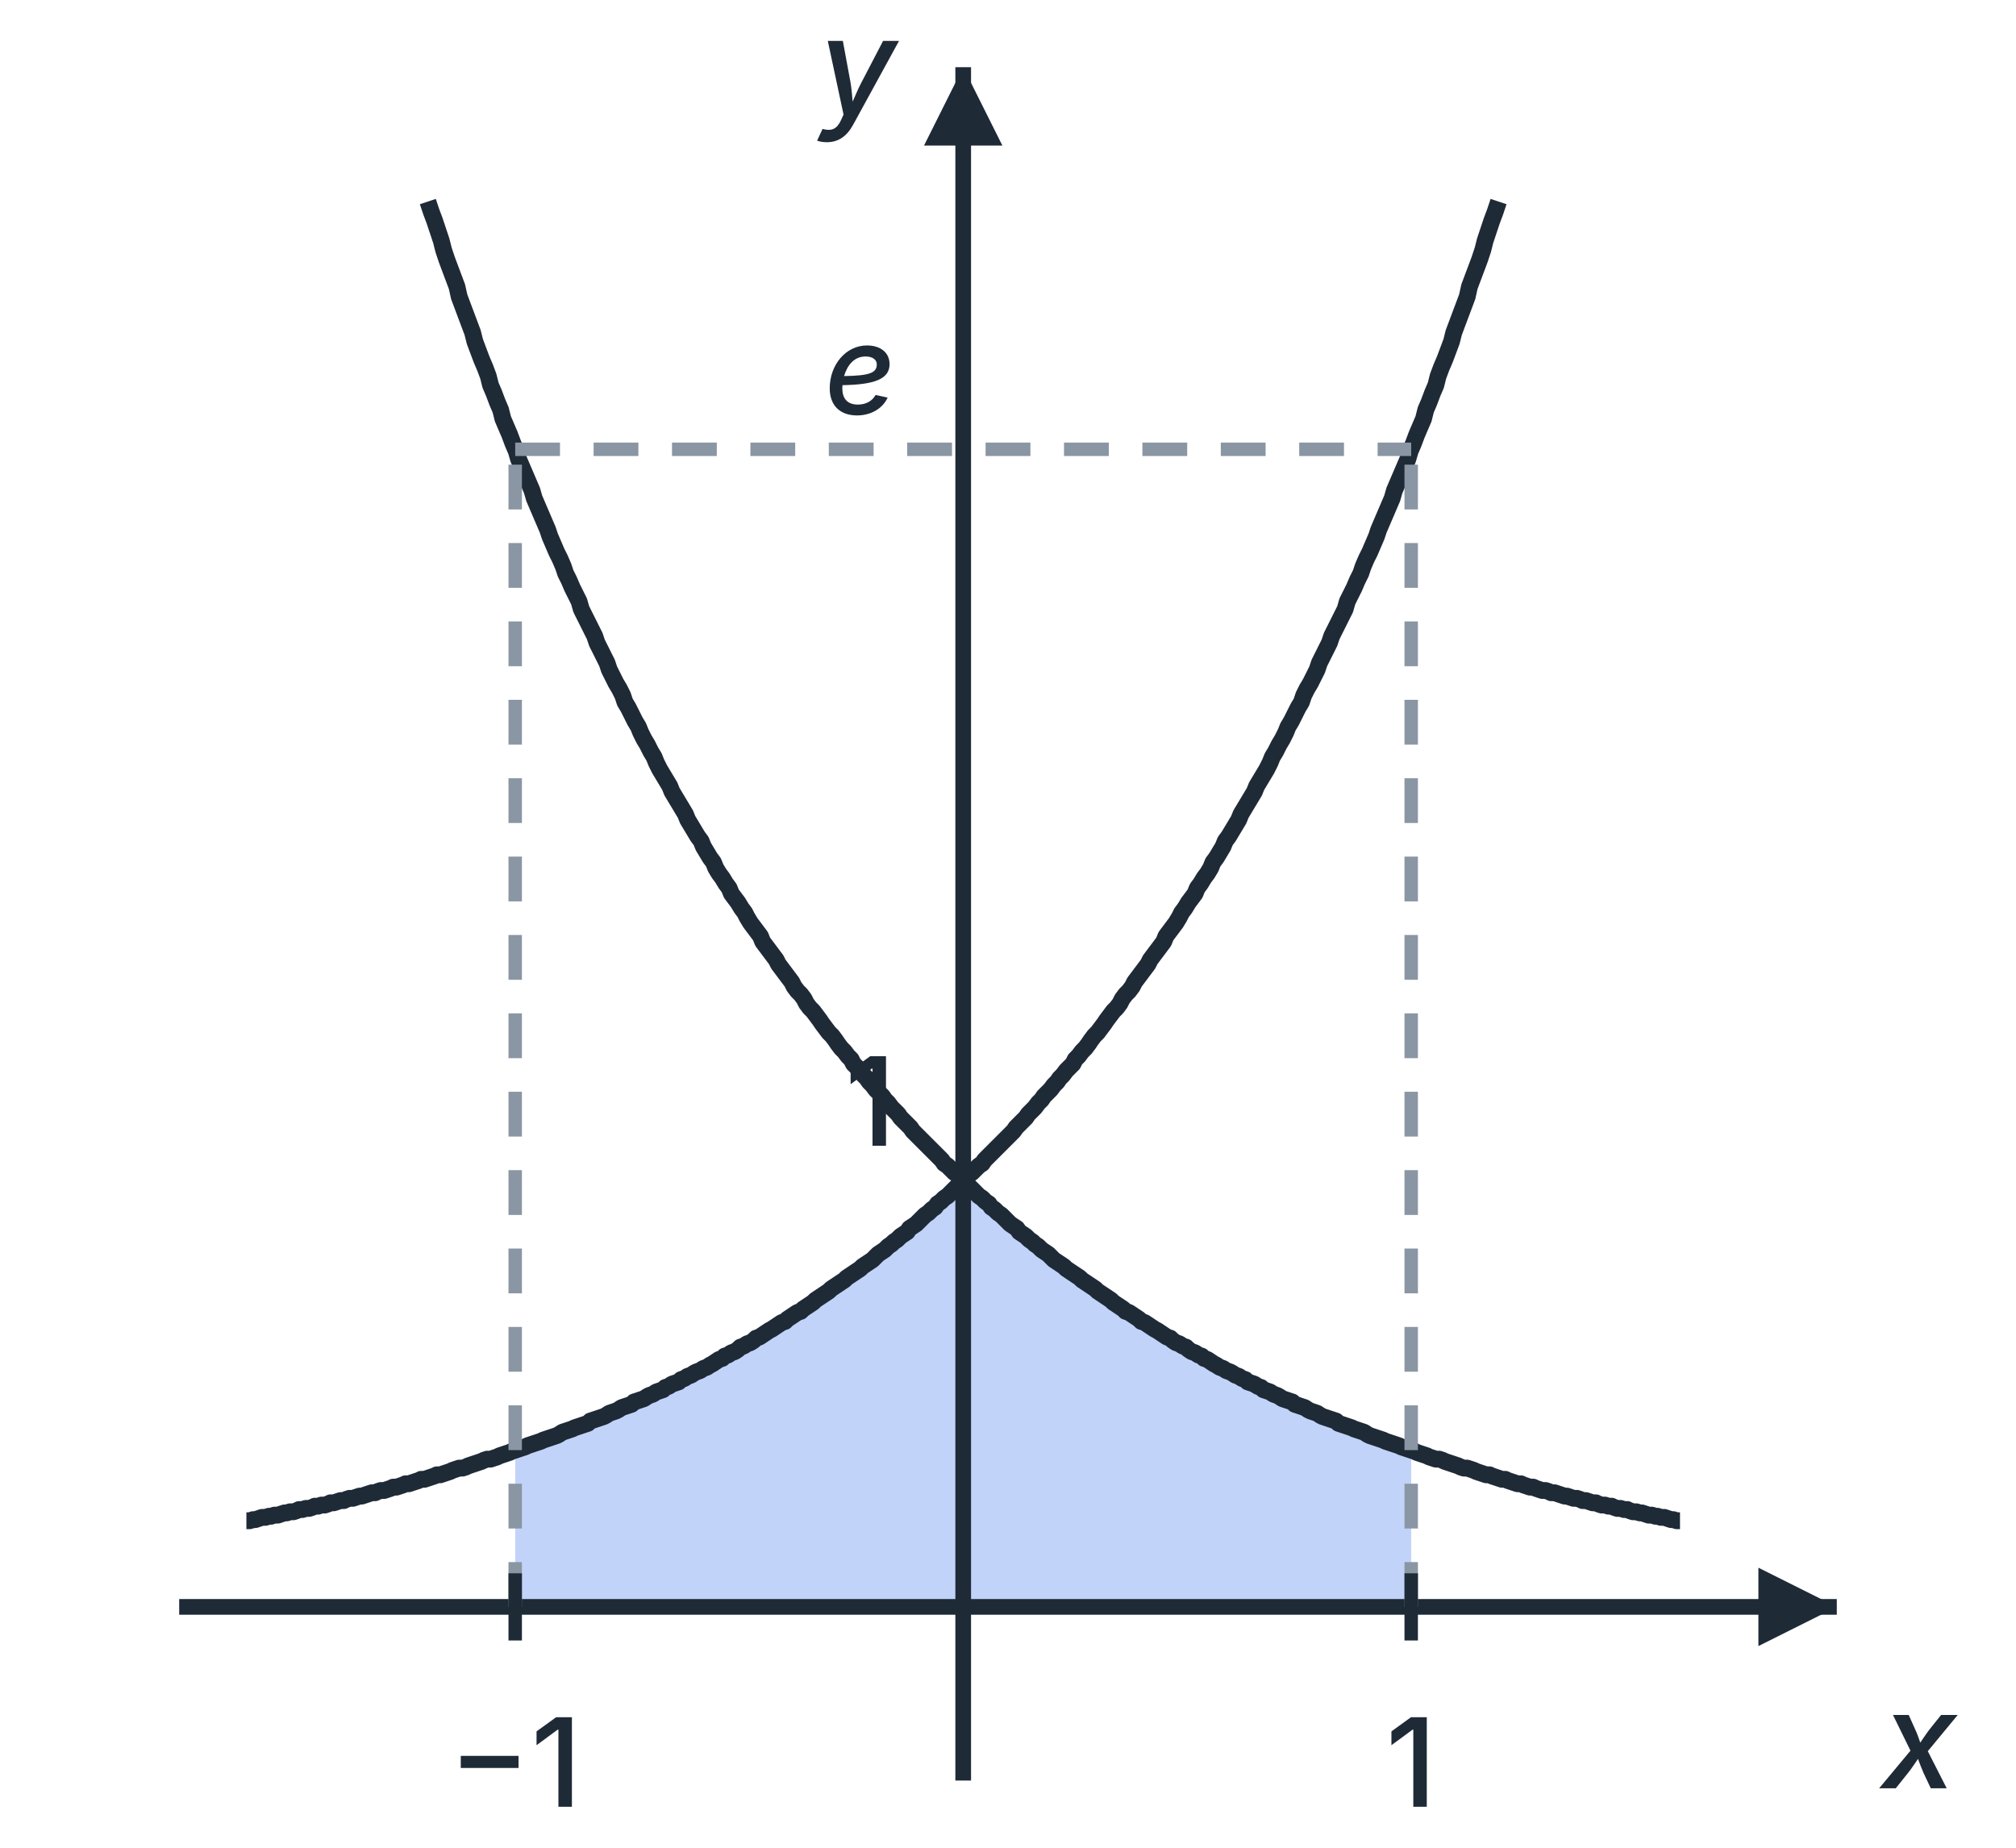
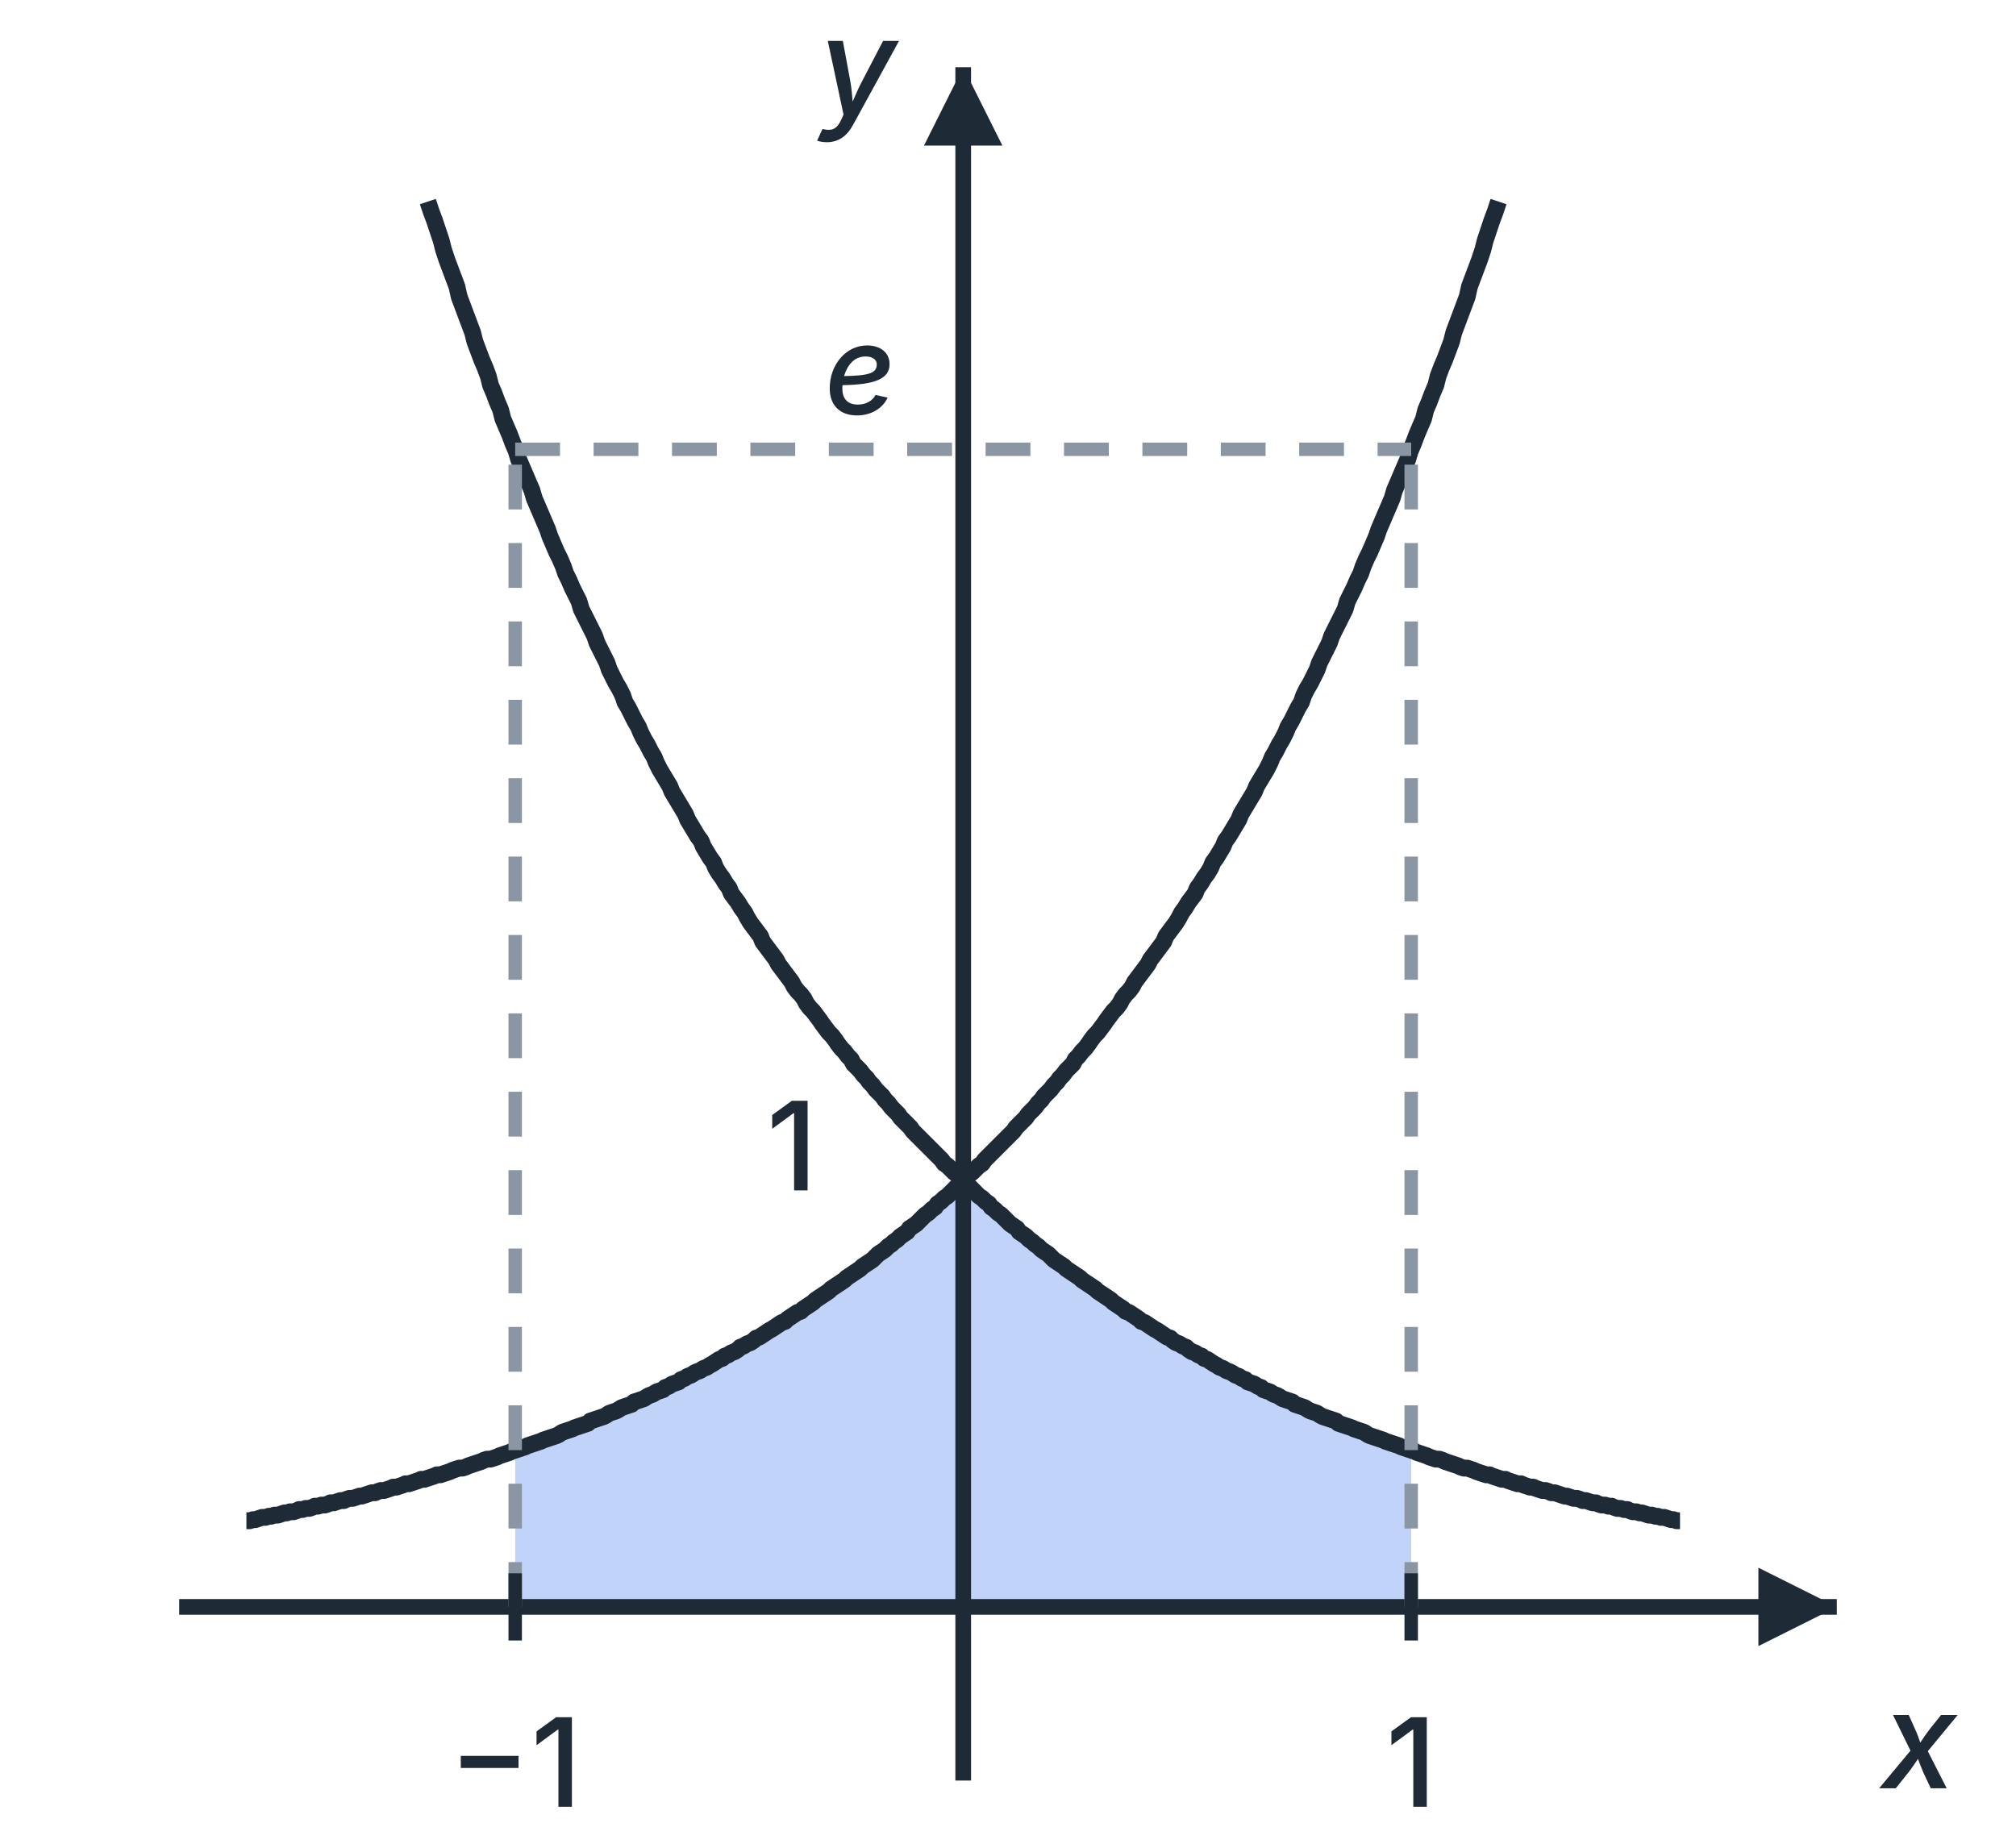
<svg xmlns="http://www.w3.org/2000/svg" viewBox="0 0 180 165" width="180" height="165" font-family="Inter, Arial, sans-serif">
  <polygon points="46.0,129.5 46.4,129.4 46.8,129.2 47.2,129.1 47.6,128.9 48.0,128.8 48.4,128.6 48.8,128.5 49.2,128.3 49.6,128.2 50.0,128.0 50.4,127.9 50.8,127.7 51.2,127.6 51.6,127.4 52.0,127.2 52.4,127.1 52.8,126.9 53.2,126.7 53.6,126.6 54.0,126.4 54.4,126.2 54.8,126.1 55.2,125.9 55.6,125.7 56.0,125.5 56.4,125.3 56.8,125.2 57.2,125.0 57.6,124.8 58.0,124.6 58.4,124.4 58.8,124.2 59.2,124.0 59.6,123.8 60.0,123.6 60.4,123.4 60.8,123.2 61.2,123.0 61.6,122.8 62.0,122.6 62.4,122.4 62.8,122.2 63.2,122.0 63.6,121.8 64.0,121.6 64.4,121.3 64.8,121.1 65.2,120.9 65.6,120.7 66.0,120.4 66.4,120.2 66.8,120.0 67.2,119.7 67.6,119.5 68.0,119.2 68.4,119.0 68.8,118.8 69.2,118.5 69.6,118.3 70.0,118.0 70.4,117.7 70.8,117.5 71.2,117.2 71.6,117.0 72.0,116.7 72.4,116.4 72.8,116.2 73.2,115.9 73.6,115.6 74.0,115.3 74.4,115.0 74.8,114.8 75.2,114.5 75.6,114.2 76.0,113.9 76.4,113.6 76.8,113.3 77.2,113.0 77.6,112.7 78.0,112.4 78.4,112.0 78.8,111.7 79.2,111.4 79.6,111.1 80.0,110.8 80.4,110.4 80.8,110.1 81.2,109.8 81.6,109.4 82.0,109.1 82.4,108.7 82.8,108.4 83.2,108.0 83.6,107.7 84.0,107.3 84.4,107.0 84.8,106.6 85.2,106.2 85.6,105.8 86.0,105.5 86.4,105.8 86.8,106.2 87.2,106.6 87.6,107.0 88.0,107.3 88.4,107.7 88.8,108.0 89.2,108.4 89.6,108.7 90.0,109.1 90.4,109.4 90.8,109.8 91.2,110.1 91.6,110.4 92.0,110.8 92.4,111.1 92.8,111.4 93.2,111.7 93.6,112.0 94.0,112.4 94.4,112.7 94.8,113.0 95.2,113.3 95.6,113.6 96.0,113.9 96.4,114.2 96.8,114.5 97.2,114.8 97.6,115.0 98.0,115.3 98.4,115.6 98.8,115.9 99.2,116.2 99.6,116.4 100.0,116.7 100.4,117.0 100.8,117.2 101.2,117.5 101.6,117.7 102.0,118.0 102.4,118.3 102.8,118.5 103.2,118.8 103.6,119.0 104.0,119.2 104.4,119.5 104.8,119.7 105.2,120.0 105.6,120.2 106.0,120.4 106.4,120.7 106.8,120.9 107.2,121.1 107.6,121.3 108.0,121.6 108.4,121.8 108.8,122.0 109.2,122.2 109.6,122.4 110.0,122.6 110.4,122.8 110.8,123.0 111.2,123.2 111.6,123.4 112.0,123.6 112.4,123.8 112.8,124.0 113.2,124.2 113.6,124.4 114.0,124.6 114.4,124.8 114.8,125.0 115.2,125.2 115.6,125.3 116.0,125.5 116.4,125.7 116.8,125.9 117.2,126.1 117.6,126.2 118.0,126.4 118.4,126.6 118.8,126.7 119.2,126.9 119.6,127.1 120.0,127.2 120.4,127.4 120.8,127.6 121.2,127.7 121.6,127.9 122.0,128.0 122.4,128.2 122.8,128.3 123.2,128.5 123.6,128.6 124.0,128.8 124.4,128.9 124.8,129.1 125.2,129.2 125.6,129.4 126.0,129.5 126.0,143.5 125.6,143.5 125.2,143.5 124.8,143.5 124.4,143.5 124.0,143.5 123.6,143.5 123.2,143.5 122.8,143.5 122.4,143.5 122.0,143.5 121.6,143.5 121.2,143.5 120.8,143.5 120.4,143.5 120.0,143.5 119.6,143.5 119.2,143.5 118.8,143.5 118.4,143.5 118.0,143.5 117.6,143.5 117.2,143.5 116.8,143.5 116.4,143.5 116.0,143.5 115.6,143.5 115.2,143.5 114.8,143.5 114.4,143.5 114.0,143.5 113.6,143.5 113.2,143.5 112.8,143.5 112.4,143.5 112.0,143.5 111.6,143.5 111.2,143.5 110.8,143.5 110.4,143.5 110.0,143.5 109.6,143.5 109.2,143.5 108.8,143.5 108.4,143.5 108.0,143.5 107.6,143.5 107.2,143.5 106.8,143.5 106.4,143.5 106.0,143.5 105.6,143.5 105.2,143.5 104.8,143.5 104.4,143.5 104.0,143.5 103.6,143.5 103.2,143.5 102.8,143.5 102.4,143.5 102.0,143.5 101.6,143.5 101.2,143.5 100.8,143.5 100.4,143.5 100.0,143.5 99.6,143.5 99.2,143.5 98.8,143.5 98.4,143.5 98.0,143.5 97.6,143.5 97.2,143.5 96.8,143.5 96.4,143.5 96.0,143.5 95.6,143.5 95.2,143.5 94.8,143.5 94.4,143.5 94.0,143.5 93.6,143.5 93.2,143.5 92.8,143.5 92.4,143.5 92.0,143.5 91.6,143.5 91.2,143.5 90.8,143.5 90.4,143.5 90.0,143.5 89.6,143.5 89.2,143.5 88.8,143.5 88.4,143.5 88.0,143.5 87.6,143.5 87.2,143.5 86.8,143.5 86.4,143.5 86.0,143.5 85.6,143.5 85.2,143.5 84.8,143.5 84.4,143.5 84.0,143.5 83.6,143.5 83.2,143.5 82.8,143.5 82.4,143.5 82.0,143.5 81.6,143.5 81.2,143.5 80.8,143.5 80.4,143.5 80.0,143.5 79.6,143.5 79.2,143.5 78.8,143.5 78.4,143.5 78.0,143.5 77.6,143.5 77.2,143.5 76.8,143.5 76.4,143.5 76.0,143.5 75.6,143.5 75.2,143.5 74.8,143.5 74.4,143.5 74.0,143.5 73.6,143.5 73.2,143.5 72.8,143.5 72.4,143.5 72.0,143.5 71.6,143.5 71.2,143.5 70.8,143.5 70.4,143.5 70.0,143.5 69.6,143.5 69.2,143.5 68.8,143.5 68.4,143.5 68.0,143.5 67.6,143.5 67.2,143.5 66.8,143.5 66.4,143.5 66.0,143.5 65.6,143.5 65.2,143.5 64.8,143.5 64.4,143.5 64.0,143.5 63.6,143.5 63.2,143.5 62.8,143.5 62.4,143.5 62.0,143.5 61.6,143.5 61.2,143.5 60.8,143.5 60.4,143.5 60.0,143.5 59.6,143.5 59.2,143.5 58.8,143.5 58.4,143.5 58.0,143.5 57.6,143.5 57.2,143.5 56.8,143.5 56.4,143.5 56.0,143.5 55.6,143.5 55.2,143.5 54.8,143.5 54.4,143.5 54.0,143.5 53.6,143.5 53.2,143.5 52.8,143.5 52.4,143.5 52.0,143.5 51.6,143.5 51.2,143.5 50.8,143.5 50.4,143.5 50.0,143.5 49.6,143.5 49.2,143.5 48.8,143.5 48.4,143.5 48.0,143.5 47.6,143.5 47.2,143.5 46.8,143.5 46.4,143.5 46.0,143.5" fill="#2563eb" fill-opacity="0.28" stroke="none" />
  <line x1="16.0" y1="143.493" x2="164.0" y2="143.493" stroke="#1f2a37" stroke-width="1.4" />
  <path d="M164.0,143.493 l-7,-3.5 v7 z" fill="#1f2a37" />
  <line x1="86.0" y1="159.0" x2="86.0" y2="6.0" stroke="#1f2a37" stroke-width="1.4" />
  <path d="M86.0,6.0 l-3.5,7 h7 z" fill="#1f2a37" />
  <text x="168.0" y="159.693" text-anchor="start" font-size="12" fill="#1f2a37" font-weight="500" font-style="italic">x</text>
  <text x="80.0" y="10.2" text-anchor="end" font-size="12" fill="#1f2a37" font-weight="500" font-style="italic">y</text>
  <polyline points="22.0,135.8 22.3,135.8 22.6,135.7 22.8,135.7 23.1,135.6 23.4,135.5 23.7,135.5 24.0,135.4 24.2,135.4 24.5,135.3 24.8,135.3 25.1,135.2 25.4,135.1 25.6,135.1 25.9,135.0 26.2,135.0 26.5,134.9 26.7,134.8 27.0,134.8 27.3,134.7 27.6,134.7 27.9,134.6 28.1,134.5 28.4,134.5 28.7,134.4 29.0,134.4 29.3,134.3 29.5,134.2 29.8,134.2 30.1,134.1 30.4,134.0 30.7,134.0 30.9,133.9 31.2,133.8 31.5,133.8 31.8,133.7 32.1,133.6 32.3,133.6 32.6,133.5 32.9,133.4 33.2,133.3 33.5,133.3 33.7,133.2 34.0,133.1 34.3,133.1 34.6,133.0 34.9,132.9 35.1,132.8 35.4,132.8 35.7,132.7 36.0,132.6 36.2,132.5 36.5,132.5 36.8,132.4 37.1,132.3 37.4,132.2 37.6,132.1 37.9,132.1 38.2,132.0 38.5,131.9 38.8,131.8 39.0,131.7 39.3,131.7 39.6,131.6 39.9,131.5 40.2,131.4 40.4,131.3 40.7,131.2 41.0,131.1 41.3,131.1 41.6,131.0 41.8,130.9 42.1,130.8 42.4,130.7 42.7,130.6 43.0,130.5 43.2,130.4 43.5,130.3 43.8,130.3 44.1,130.2 44.4,130.1 44.6,130.0 44.9,129.9 45.2,129.8 45.5,129.7 45.7,129.6 46.0,129.5 46.3,129.4 46.6,129.3 46.9,129.2 47.1,129.1 47.4,129.0 47.7,128.9 48.0,128.8 48.3,128.7 48.5,128.6 48.8,128.5 49.1,128.4 49.4,128.3 49.7,128.2 49.9,128.1 50.2,127.9 50.5,127.8 50.8,127.7 51.1,127.6 51.3,127.5 51.6,127.4 51.9,127.3 52.2,127.2 52.5,127.1 52.7,126.9 53.0,126.8 53.3,126.7 53.6,126.6 53.9,126.5 54.1,126.4 54.4,126.2 54.7,126.1 55.0,126.0 55.2,125.9 55.5,125.7 55.8,125.6 56.1,125.5 56.4,125.4 56.6,125.2 56.9,125.1 57.2,125.0 57.5,124.9 57.8,124.7 58.0,124.6 58.3,124.5 58.6,124.3 58.9,124.2 59.2,124.1 59.4,123.9 59.7,123.8 60.0,123.6 60.3,123.5 60.6,123.4 60.8,123.2 61.1,123.1 61.4,122.9 61.7,122.8 62.0,122.6 62.2,122.5 62.5,122.4 62.8,122.2 63.1,122.1 63.4,121.9 63.6,121.8 63.9,121.6 64.2,121.4 64.5,121.3 64.7,121.1 65.0,121.0 65.3,120.8 65.6,120.7 65.9,120.5 66.1,120.3 66.4,120.2 66.7,120.0 67.0,119.9 67.3,119.7 67.5,119.5 67.8,119.4 68.1,119.2 68.4,119.0 68.7,118.8 68.9,118.7 69.2,118.5 69.5,118.3 69.8,118.1 70.1,118.0 70.3,117.8 70.6,117.6 70.9,117.4 71.2,117.2 71.5,117.1 71.7,116.9 72.0,116.7 72.3,116.5 72.6,116.3 72.8,116.1 73.1,115.9 73.4,115.7 73.7,115.5 74.0,115.3 74.2,115.1 74.5,114.9 74.8,114.7 75.1,114.5 75.4,114.3 75.6,114.1 75.9,113.9 76.2,113.7 76.5,113.5 76.8,113.3 77.0,113.1 77.3,112.9 77.6,112.7 77.9,112.5 78.2,112.2 78.4,112.0 78.7,111.8 79.0,111.6 79.3,111.3 79.6,111.1 79.8,110.9 80.1,110.7 80.4,110.4 80.7,110.2 81.0,110.0 81.2,109.7 81.5,109.5 81.8,109.3 82.1,109.0 82.3,108.8 82.6,108.5 82.9,108.3 83.2,108.0 83.5,107.8 83.7,107.5 84.0,107.3 84.3,107.0 84.6,106.8 84.9,106.5 85.1,106.3 85.4,106.0 85.7,105.7 86.0,105.5 86.3,105.2 86.5,104.9 86.8,104.7 87.1,104.4 87.4,104.1 87.7,103.9 87.9,103.6 88.2,103.3 88.5,103.0 88.8,102.7 89.1,102.4 89.3,102.2 89.6,101.9 89.9,101.6 90.2,101.3 90.5,101.0 90.7,100.7 91.0,100.4 91.3,100.1 91.6,99.8 91.8,99.5 92.1,99.2 92.4,98.9 92.7,98.5 93.0,98.2 93.2,97.9 93.5,97.6 93.8,97.3 94.1,96.9 94.4,96.6 94.6,96.3 94.9,96.0 95.2,95.6 95.5,95.3 95.8,95.0 96.0,94.6 96.3,94.3 96.6,93.9 96.9,93.6 97.2,93.2 97.4,92.9 97.7,92.5 98.0,92.2 98.3,91.8 98.6,91.4 98.8,91.1 99.1,90.7 99.4,90.3 99.7,90.0 100.0,89.6 100.2,89.2 100.5,88.8 100.8,88.5 101.1,88.1 101.3,87.7 101.6,87.3 101.9,86.9 102.2,86.5 102.5,86.1 102.7,85.7 103.0,85.3 103.3,84.9 103.6,84.5 103.9,84.1 104.1,83.6 104.4,83.2 104.7,82.8 105.0,82.4 105.3,81.9 105.5,81.5 105.8,81.1 106.1,80.6 106.4,80.2 106.7,79.8 106.9,79.3 107.2,78.9 107.5,78.4 107.8,78.0 108.1,77.5 108.3,77.0 108.6,76.6 108.9,76.1 109.2,75.6 109.4,75.1 109.7,74.7 110.0,74.2 110.3,73.7 110.6,73.2 110.8,72.7 111.1,72.2 111.4,71.7 111.7,71.2 112.0,70.7 112.2,70.2 112.5,69.7 112.8,69.2 113.1,68.7 113.4,68.1 113.6,67.6 113.9,67.1 114.2,66.5 114.5,66.0 114.8,65.4 115.0,64.9 115.3,64.4 115.6,63.8 115.9,63.2 116.2,62.7 116.4,62.1 116.7,61.5 117.0,61.0 117.3,60.4 117.6,59.8 117.8,59.2 118.1,58.6 118.4,58.0 118.7,57.4 118.9,56.8 119.2,56.2 119.5,55.6 119.8,55.0 120.1,54.4 120.3,53.7 120.6,53.1 120.9,52.5 121.2,51.8 121.5,51.2 121.7,50.6 122.0,49.9 122.3,49.3 122.6,48.6 122.9,47.9 123.1,47.3 123.4,46.6 123.7,45.9 124.0,45.2 124.3,44.5 124.5,43.8 124.8,43.1 125.1,42.4 125.4,41.7 125.7,41.0 125.9,40.3 126.2,39.6 126.5,38.8 126.8,38.1 127.1,37.4 127.3,36.6 127.6,35.9 127.9,35.1 128.2,34.4 128.4,33.6 128.7,32.8 129.0,32.1 129.3,31.3 129.6,30.5 129.8,29.7 130.1,28.9 130.4,28.1 130.7,27.3 131.0,26.5 131.2,25.6 131.5,24.8 131.8,24.0 132.1,23.2 132.4,22.3 132.6,21.5 132.9,20.6 133.2,19.7 133.5,18.9 133.8,18.0" fill="none" stroke="#1f2a37" stroke-width="1.5" stroke-linejoin="round" />
  <polyline points="38.2,18.0 38.5,18.9 38.8,19.7 39.1,20.6 39.4,21.5 39.6,22.3 39.9,23.2 40.2,24.0 40.5,24.8 40.8,25.6 41.0,26.5 41.3,27.3 41.6,28.1 41.9,28.9 42.2,29.7 42.4,30.5 42.7,31.3 43.0,32.1 43.3,32.8 43.6,33.6 43.8,34.4 44.1,35.1 44.4,35.9 44.7,36.6 44.9,37.4 45.2,38.1 45.5,38.8 45.8,39.6 46.1,40.3 46.3,41.0 46.6,41.7 46.9,42.4 47.2,43.1 47.5,43.8 47.7,44.5 48.0,45.2 48.3,45.9 48.6,46.6 48.9,47.3 49.1,47.9 49.4,48.6 49.7,49.3 50.0,49.9 50.3,50.6 50.5,51.2 50.8,51.8 51.1,52.5 51.4,53.1 51.7,53.7 51.9,54.4 52.2,55.0 52.5,55.6 52.8,56.2 53.1,56.8 53.3,57.4 53.6,58.0 53.9,58.6 54.2,59.2 54.4,59.8 54.7,60.4 55.0,61.0 55.3,61.5 55.6,62.1 55.8,62.7 56.1,63.2 56.4,63.8 56.7,64.4 57.0,64.9 57.2,65.4 57.5,66.0 57.8,66.5 58.1,67.1 58.4,67.6 58.6,68.1 58.9,68.7 59.2,69.2 59.5,69.7 59.8,70.2 60.0,70.7 60.3,71.2 60.6,71.7 60.9,72.2 61.2,72.7 61.4,73.2 61.7,73.7 62.0,74.2 62.3,74.7 62.6,75.1 62.8,75.6 63.1,76.1 63.4,76.6 63.7,77.0 63.9,77.5 64.2,78.0 64.5,78.4 64.8,78.9 65.1,79.3 65.3,79.8 65.6,80.2 65.9,80.6 66.2,81.1 66.5,81.5 66.7,81.9 67.0,82.4 67.3,82.8 67.6,83.2 67.9,83.6 68.1,84.1 68.4,84.5 68.7,84.9 69.0,85.3 69.3,85.7 69.5,86.1 69.8,86.5 70.1,86.9 70.4,87.3 70.7,87.7 70.9,88.1 71.2,88.5 71.5,88.8 71.8,89.2 72.0,89.6 72.3,90.0 72.6,90.3 72.9,90.7 73.2,91.1 73.4,91.4 73.7,91.8 74.0,92.2 74.3,92.5 74.6,92.9 74.8,93.2 75.1,93.6 75.4,93.9 75.7,94.3 76.0,94.6 76.2,95.0 76.5,95.3 76.8,95.6 77.1,96.0 77.4,96.3 77.6,96.6 77.9,96.9 78.2,97.3 78.5,97.6 78.8,97.9 79.0,98.2 79.3,98.5 79.6,98.9 79.9,99.2 80.2,99.5 80.4,99.8 80.7,100.1 81.0,100.4 81.3,100.7 81.5,101.0 81.8,101.3 82.1,101.6 82.4,101.9 82.7,102.2 82.9,102.4 83.2,102.7 83.5,103.0 83.8,103.3 84.1,103.6 84.3,103.9 84.6,104.1 84.9,104.4 85.2,104.7 85.5,104.9 85.7,105.2 86.0,105.5 86.3,105.7 86.6,106.0 86.9,106.3 87.1,106.5 87.4,106.8 87.7,107.0 88.0,107.3 88.3,107.5 88.5,107.8 88.8,108.0 89.1,108.3 89.4,108.5 89.7,108.8 89.9,109.0 90.2,109.3 90.5,109.5 90.8,109.7 91.0,110.0 91.3,110.2 91.6,110.4 91.9,110.7 92.2,110.9 92.4,111.1 92.7,111.3 93.0,111.6 93.3,111.8 93.6,112.0 93.8,112.2 94.1,112.5 94.4,112.7 94.7,112.9 95.0,113.1 95.2,113.3 95.5,113.5 95.8,113.7 96.1,113.9 96.4,114.1 96.6,114.3 96.9,114.5 97.2,114.7 97.5,114.9 97.8,115.1 98.0,115.3 98.3,115.5 98.6,115.7 98.9,115.9 99.2,116.1 99.4,116.3 99.7,116.5 100.0,116.7 100.3,116.9 100.5,117.1 100.8,117.2 101.1,117.4 101.4,117.6 101.7,117.8 101.9,118.0 102.2,118.1 102.5,118.3 102.8,118.5 103.1,118.7 103.3,118.8 103.6,119.0 103.9,119.2 104.2,119.4 104.5,119.5 104.7,119.7 105.0,119.9 105.3,120.0 105.6,120.2 105.9,120.3 106.1,120.5 106.4,120.7 106.7,120.8 107.0,121.0 107.3,121.1 107.5,121.3 107.8,121.4 108.1,121.6 108.4,121.8 108.6,121.9 108.9,122.1 109.2,122.2 109.5,122.4 109.8,122.5 110.0,122.6 110.3,122.8 110.6,122.9 110.9,123.1 111.2,123.2 111.4,123.4 111.7,123.5 112.0,123.6 112.3,123.8 112.6,123.9 112.8,124.1 113.1,124.2 113.4,124.3 113.7,124.5 114.0,124.6 114.2,124.7 114.5,124.9 114.8,125.0 115.1,125.1 115.4,125.2 115.6,125.4 115.9,125.5 116.2,125.6 116.5,125.7 116.8,125.9 117.0,126.0 117.3,126.1 117.6,126.2 117.9,126.4 118.1,126.5 118.4,126.6 118.7,126.7 119.0,126.8 119.3,126.9 119.5,127.1 119.8,127.2 120.1,127.3 120.4,127.4 120.7,127.5 120.9,127.6 121.2,127.7 121.5,127.8 121.8,127.9 122.1,128.1 122.3,128.2 122.6,128.3 122.9,128.4 123.2,128.5 123.5,128.6 123.7,128.7 124.0,128.8 124.3,128.9 124.6,129.0 124.9,129.1 125.1,129.2 125.4,129.3 125.7,129.4 126.0,129.5 126.3,129.6 126.5,129.7 126.8,129.8 127.1,129.9 127.4,130.0 127.6,130.1 127.9,130.2 128.2,130.3 128.5,130.3 128.8,130.4 129.0,130.5 129.3,130.6 129.6,130.7 129.9,130.8 130.2,130.9 130.4,131.0 130.7,131.1 131.0,131.1 131.3,131.2 131.6,131.3 131.8,131.4 132.1,131.5 132.4,131.6 132.7,131.7 133.0,131.7 133.2,131.8 133.5,131.9 133.8,132.0 134.1,132.1 134.4,132.1 134.6,132.2 134.9,132.3 135.2,132.4 135.5,132.5 135.8,132.5 136.0,132.6 136.3,132.7 136.6,132.8 136.9,132.8 137.1,132.9 137.4,133.0 137.7,133.1 138.0,133.1 138.3,133.2 138.5,133.3 138.8,133.3 139.1,133.4 139.4,133.5 139.7,133.6 139.9,133.6 140.2,133.7 140.5,133.8 140.8,133.8 141.1,133.9 141.3,134.0 141.6,134.0 141.9,134.1 142.2,134.2 142.5,134.2 142.7,134.3 143.0,134.4 143.3,134.4 143.6,134.5 143.9,134.5 144.1,134.6 144.4,134.7 144.7,134.7 145.0,134.8 145.3,134.8 145.5,134.9 145.8,135.0 146.1,135.0 146.4,135.1 146.6,135.1 146.9,135.2 147.2,135.3 147.5,135.3 147.8,135.4 148.0,135.4 148.3,135.5 148.6,135.5 148.9,135.6 149.2,135.7 149.4,135.7 149.7,135.8 150.0,135.8" fill="none" stroke="#1f2a37" stroke-width="1.5" stroke-linejoin="round" />
  <line x1="46.0" y1="143.493" x2="46.0" y2="40.122" stroke="#8a96a3" stroke-width="1.2" stroke-dasharray="4 3" />
  <line x1="126.0" y1="143.493" x2="126.0" y2="40.122" stroke="#8a96a3" stroke-width="1.2" stroke-dasharray="4 3" />
  <line x1="46.0" y1="40.122" x2="126.0" y2="40.122" stroke="#8a96a3" stroke-width="1.2" stroke-dasharray="4 3" />
  <line x1="46.0" y1="140.493" x2="46.0" y2="146.493" stroke="#1f2a37" stroke-width="1.2" />
+   <line x1="126.0" y1="140.493" x2="126.0" y2="146.493" stroke="#1f2a37" stroke-width="1.2" />
  <text x="46.0" y="161.343" text-anchor="middle" font-size="11" fill="#1f2a37" font-weight="500">−1</text>
-   <line x1="126.0" y1="140.493" x2="126.0" y2="146.493" stroke="#1f2a37" stroke-width="1.2" />
  <text x="126.0" y="161.343" text-anchor="middle" font-size="11" fill="#1f2a37" font-weight="500">1</text>
  <text x="80.0" y="36.972" text-anchor="end" font-size="11" fill="#1f2a37" font-weight="500" font-style="italic">e</text>
-   <text x="80.0" y="102.315" text-anchor="end" font-size="11" fill="#1f2a37" font-weight="500">1</text>
+   <text x="73.0" y="106.3" text-anchor="end" font-size="11" fill="#1f2a37" font-weight="500">1</text>
</svg>
